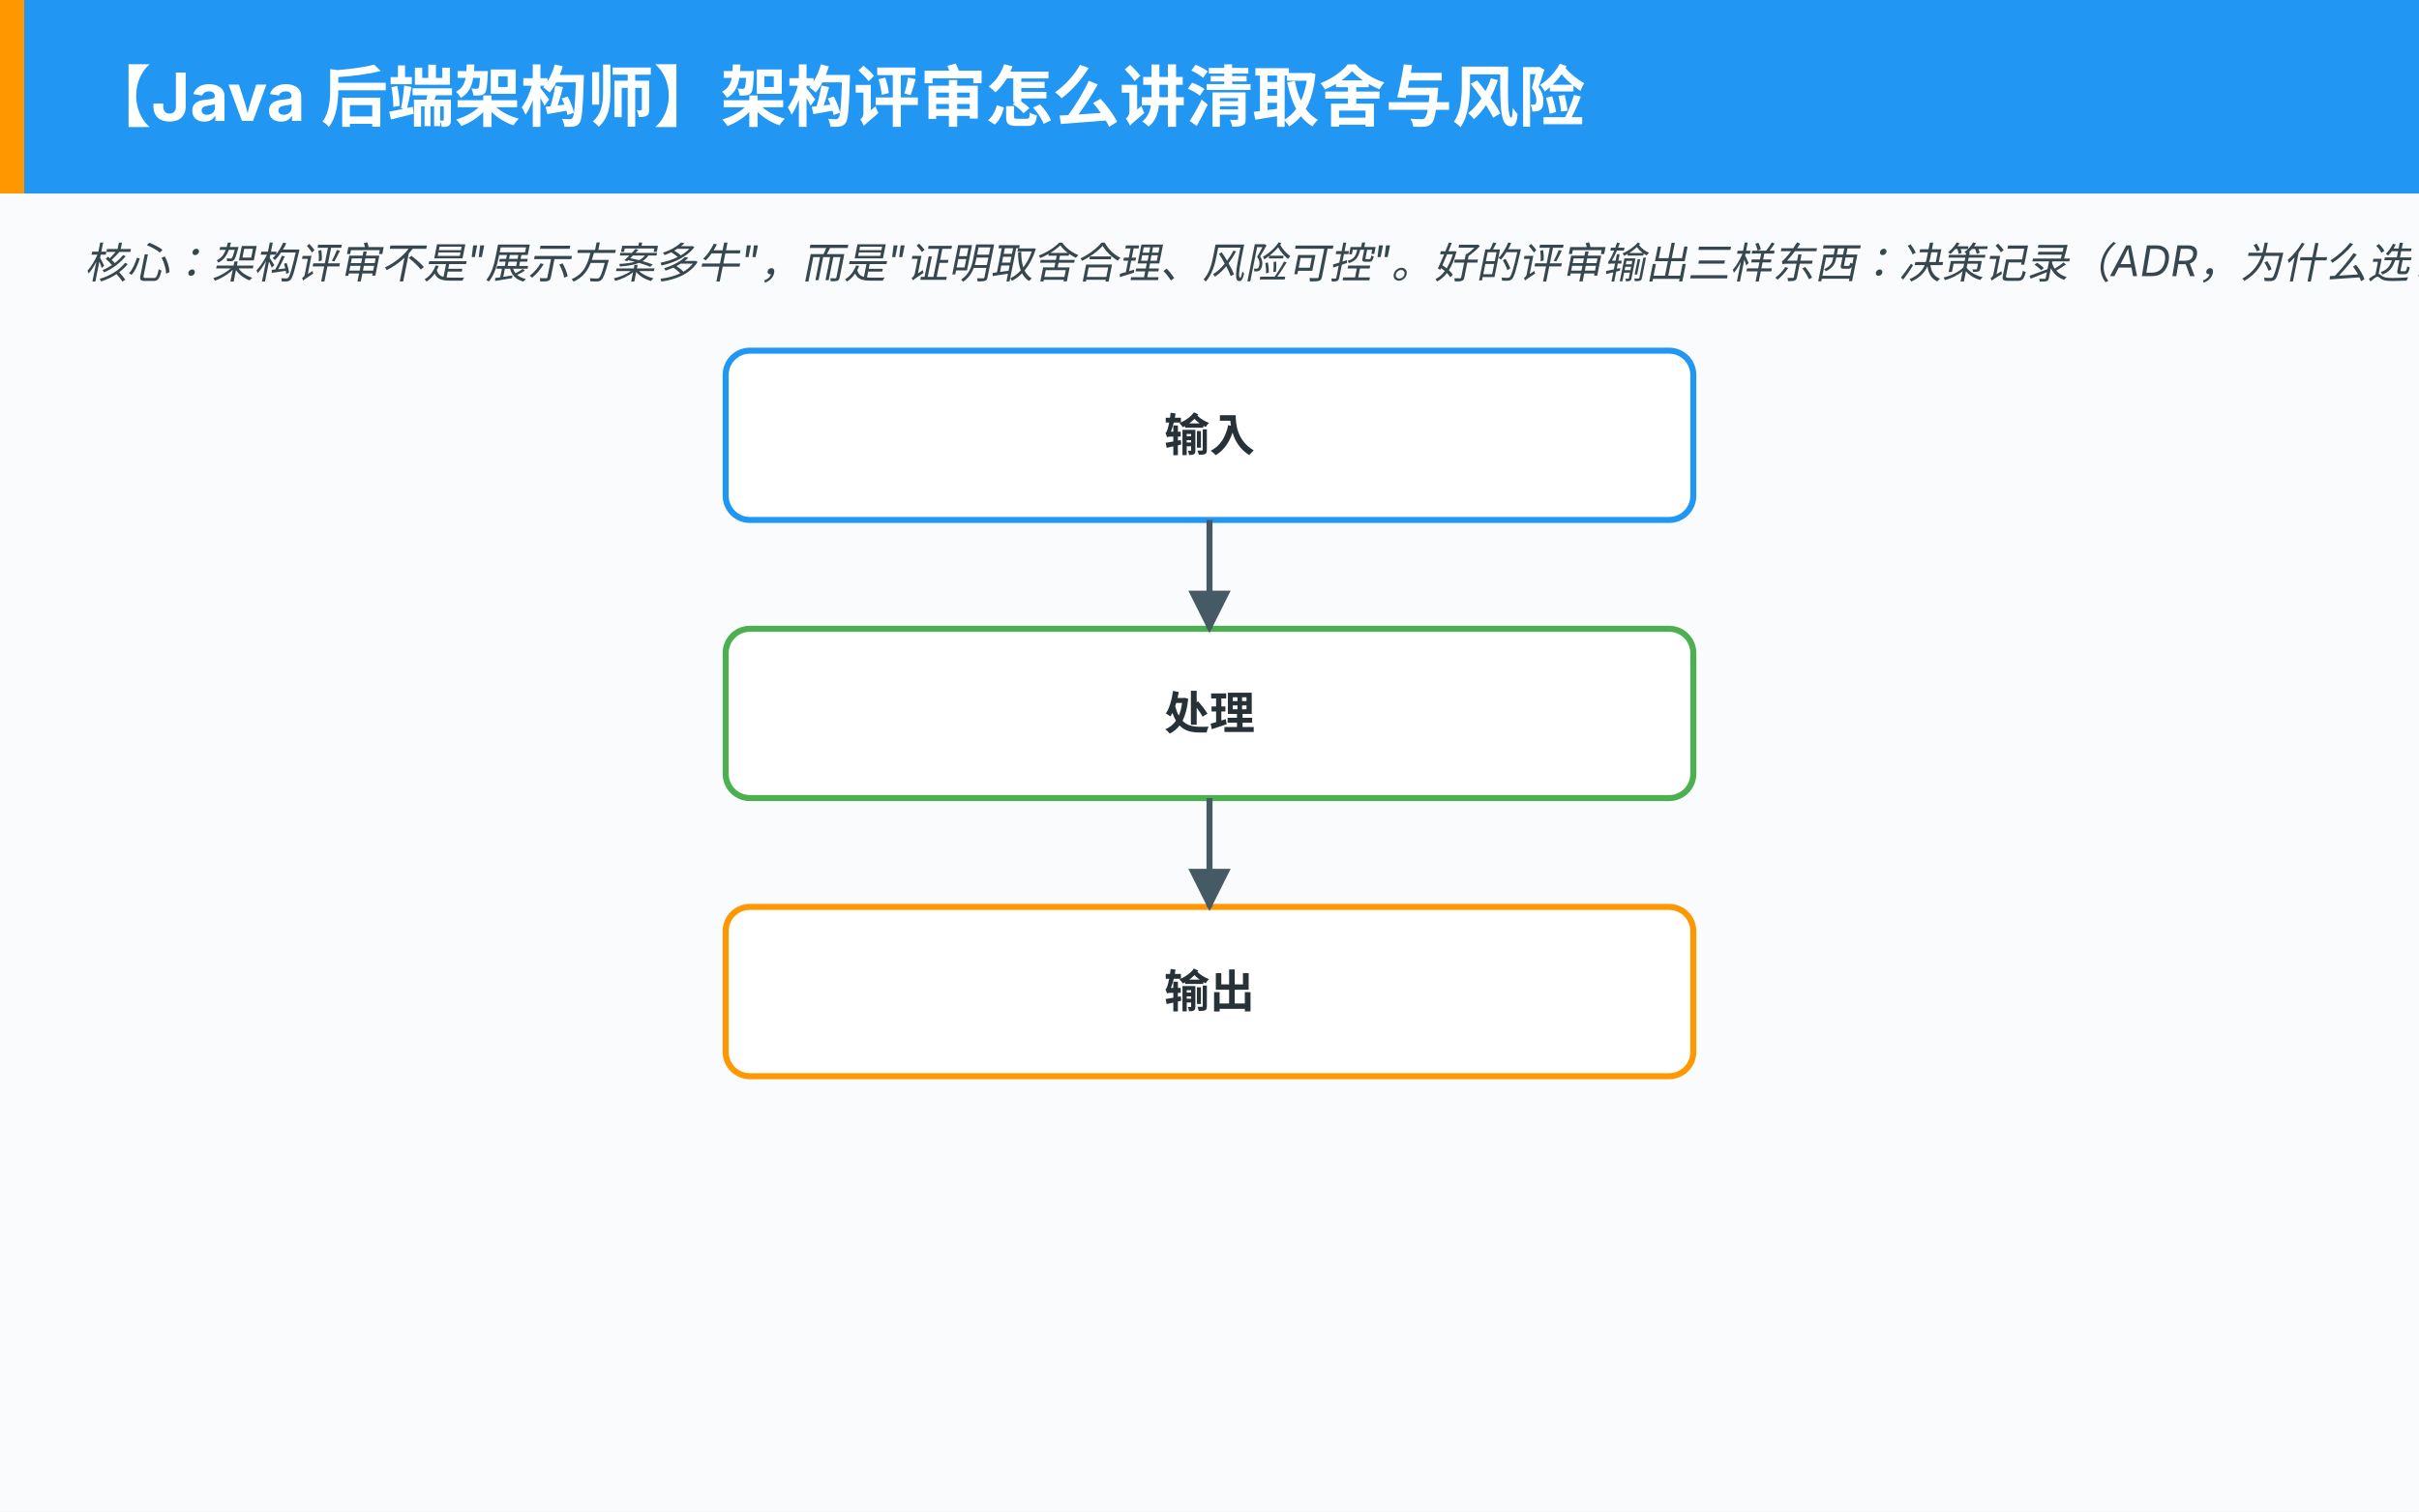
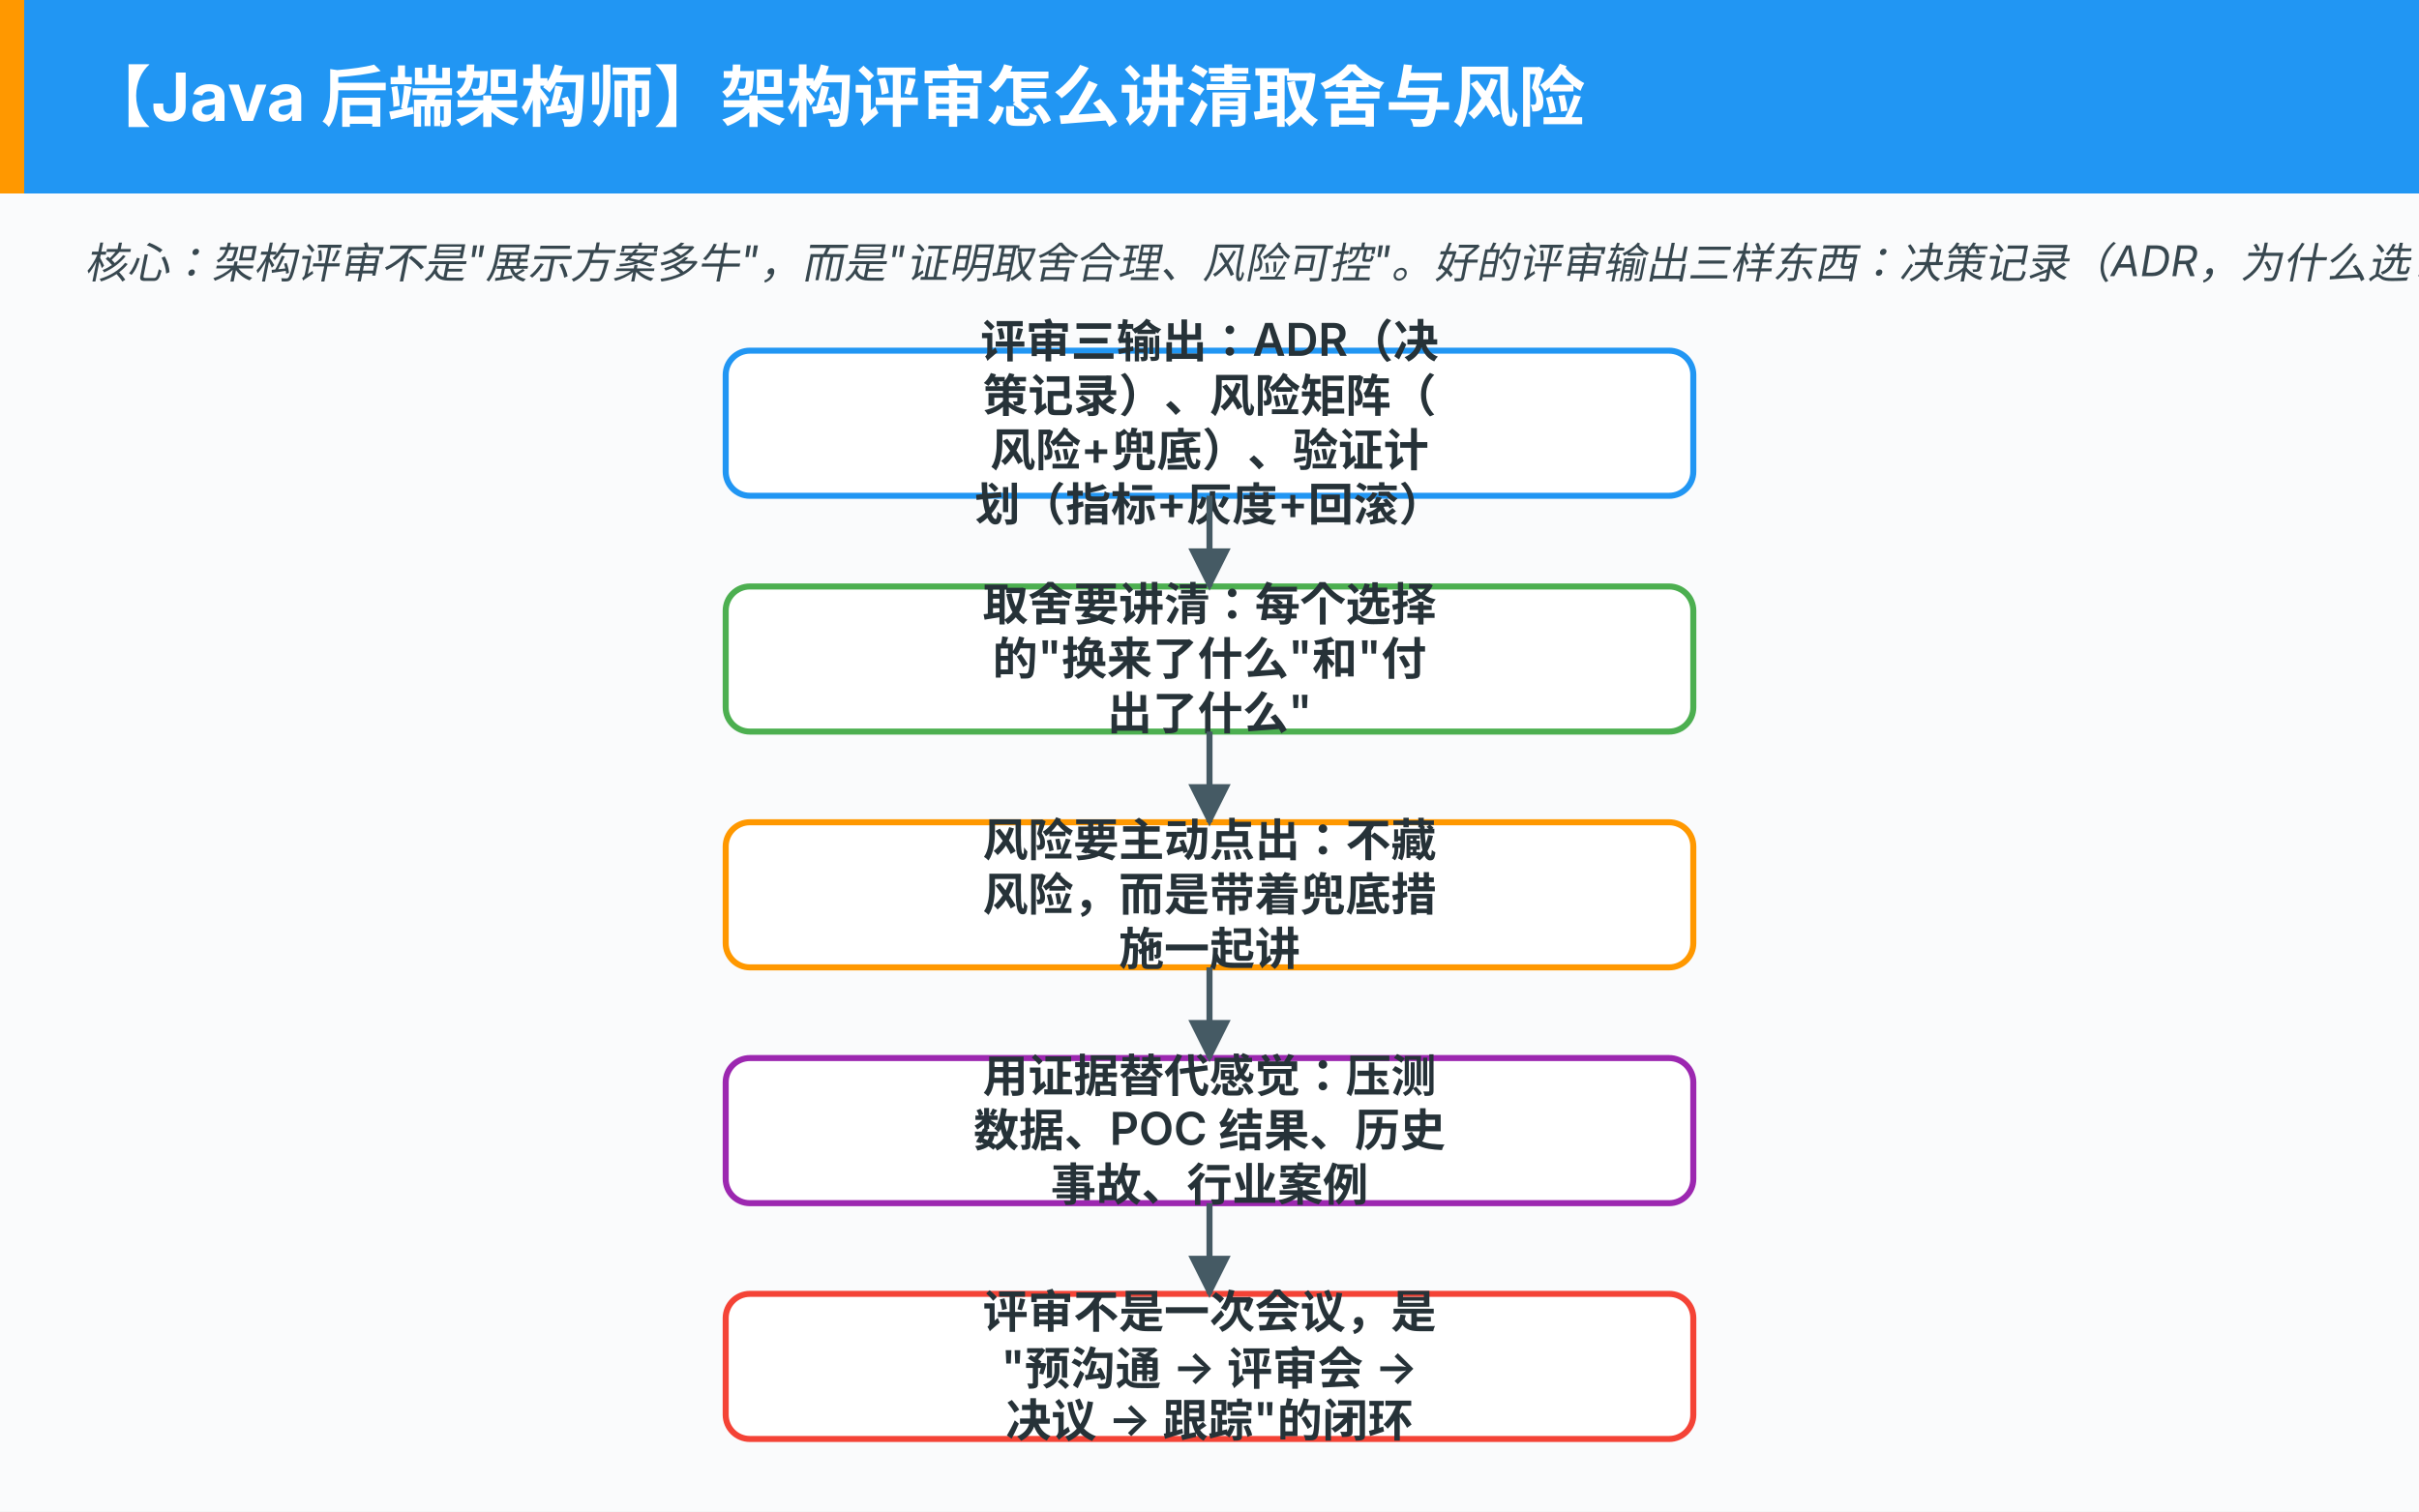
<svg xmlns="http://www.w3.org/2000/svg" viewBox="0 0 800 500" font-family="-apple-system, BlinkMacSystemFont, 'PingFang SC', 'Microsoft YaHei', sans-serif">
  <rect width="800" height="500" fill="#FAFBFC" />
  <rect x="0" y="0" width="800" height="64" fill="#2196F3" />
  <rect x="0" y="0" width="8" height="64" fill="#FF9800" />
  <text x="28" y="40" font-size="22" font-weight="700" fill="#FFFFFF" text-rendering="geometricPrecision">【Java 后端架构师】架构评审怎么讲清取舍与风险</text>
  <text x="28" y="552" font-size="0" />
  <text x="28" y="92" font-size="14" fill="#37474F" font-style="italic">核心：架构评审不是"展示方案多牛"，而是"证明取舍合理、风险可控"。好的评审输出三样东西：决策记录（ADR，为什么选 A 不选…</text>
  <defs>
    <marker id="arrow" viewBox="0 0 10 10" refX="9" refY="5" markerWidth="7" markerHeight="7" orient="auto-start-reverse">
      <path d="M0,0 L10,5 L0,10 z" fill="#455A64" />
    </marker>
    <marker id="arrowG" viewBox="0 0 10 10" refX="9" refY="5" markerWidth="7" markerHeight="7" orient="auto-start-reverse">
      <path d="M0,0 L10,5 L0,10 z" fill="#4CAF50" />
    </marker>
  </defs>
-   <rect x="240" y="116" width="320" height="56" rx="8" fill="#FFFFFF" stroke="#2196F3" stroke-width="2" />
-   <text x="400" y="144" font-size="15" fill="#263238" text-anchor="middle" dominant-baseline="middle" font-weight="600">输入</text>
-   <rect x="240" y="208" width="320" height="56" rx="8" fill="#FFFFFF" stroke="#4CAF50" stroke-width="2" />
-   <text x="400" y="236" font-size="15" fill="#263238" text-anchor="middle" dominant-baseline="middle" font-weight="600">处理</text>
-   <rect x="240" y="300" width="320" height="56" rx="8" fill="#FFFFFF" stroke="#FF9800" stroke-width="2" />
-   <text x="400" y="328" font-size="15" fill="#263238" text-anchor="middle" dominant-baseline="middle" font-weight="600">输出</text>
-   <line x1="400" y1="172" x2="400" y2="208" stroke="#455A64" stroke-width="2" marker-end="url(#arrow)" />
-   <line x1="400" y1="264" x2="400" y2="300" stroke="#455A64" stroke-width="2" marker-end="url(#arrow)" />
+   <rect x="240" y="116" width="320" height="48" rx="8" fill="#FFFFFF" stroke="#2196F3" stroke-width="2" />
+   <text x="400" y="113" font-size="15" fill="#263238" text-anchor="middle" dominant-baseline="middle" font-weight="600">评审三输出：ADR（决</text>
+   <text x="400" y="131" font-size="15" fill="#263238" text-anchor="middle" dominant-baseline="middle" font-weight="600">策记录）、风险矩阵（</text>
+   <text x="400" y="149" font-size="15" fill="#263238" text-anchor="middle" dominant-baseline="middle" font-weight="600">风险+兜底）、验证计</text>
+   <text x="400" y="167" font-size="15" fill="#263238" text-anchor="middle" dominant-baseline="middle" font-weight="600">划（指标+灰度+回滚）</text>
+   <rect x="240" y="194" width="320" height="48" rx="8" fill="#FFFFFF" stroke="#4CAF50" stroke-width="2" />
+   <text x="400" y="200" font-size="15" fill="#263238" text-anchor="middle" dominant-baseline="middle" font-weight="600">取舍要讲清：每个选择</text>
+   <text x="400" y="218" font-size="15" fill="#263238" text-anchor="middle" dominant-baseline="middle" font-weight="600">的"换来了什么"和"付</text>
+   <text x="400" y="236" font-size="15" fill="#263238" text-anchor="middle" dominant-baseline="middle" font-weight="600">出了什么"</text>
+   <rect x="240" y="272" width="320" height="48" rx="8" fill="#FFFFFF" stroke="#FF9800" stroke-width="2" />
+   <text x="400" y="278" font-size="15" fill="#263238" text-anchor="middle" dominant-baseline="middle" font-weight="600">风险要主动点出：不藏</text>
+   <text x="400" y="296" font-size="15" fill="#263238" text-anchor="middle" dominant-baseline="middle" font-weight="600">风险，而是带着兜底措</text>
+   <text x="400" y="314" font-size="15" fill="#263238" text-anchor="middle" dominant-baseline="middle" font-weight="600">施一起讲</text>
+   <rect x="240" y="350" width="320" height="48" rx="8" fill="#FFFFFF" stroke="#9C27B0" stroke-width="2" />
+   <text x="400" y="356" font-size="15" fill="#263238" text-anchor="middle" dominant-baseline="middle" font-weight="600">用证据替代感觉：压测</text>
+   <text x="400" y="374" font-size="15" fill="#263238" text-anchor="middle" dominant-baseline="middle" font-weight="600">数据、POC 结果、历史</text>
+   <text x="400" y="392" font-size="15" fill="#263238" text-anchor="middle" dominant-baseline="middle" font-weight="600">事故、行业案例</text>
+   <rect x="240" y="428" width="320" height="48" rx="8" fill="#FFFFFF" stroke="#f44336" stroke-width="2" />
+   <text x="400" y="434" font-size="15" fill="#263238" text-anchor="middle" dominant-baseline="middle" font-weight="600">评审不是一次会议，是</text>
+   <text x="400" y="452" font-size="15" fill="#263238" text-anchor="middle" dominant-baseline="middle" font-weight="600">"预沟通 → 评审会 →</text>
+   <text x="400" y="470" font-size="15" fill="#263238" text-anchor="middle" dominant-baseline="middle" font-weight="600"> 决议 → 跟踪"的闭环</text>
+   <line x1="400" y1="164" x2="400" y2="194" stroke="#455A64" stroke-width="2" marker-end="url(#arrow)" />
+   <line x1="400" y1="242" x2="400" y2="272" stroke="#455A64" stroke-width="2" marker-end="url(#arrow)" />
+   <line x1="400" y1="320" x2="400" y2="350" stroke="#455A64" stroke-width="2" marker-end="url(#arrow)" />
+   <line x1="400" y1="398" x2="400" y2="428" stroke="#455A64" stroke-width="2" marker-end="url(#arrow)" />
</svg>
